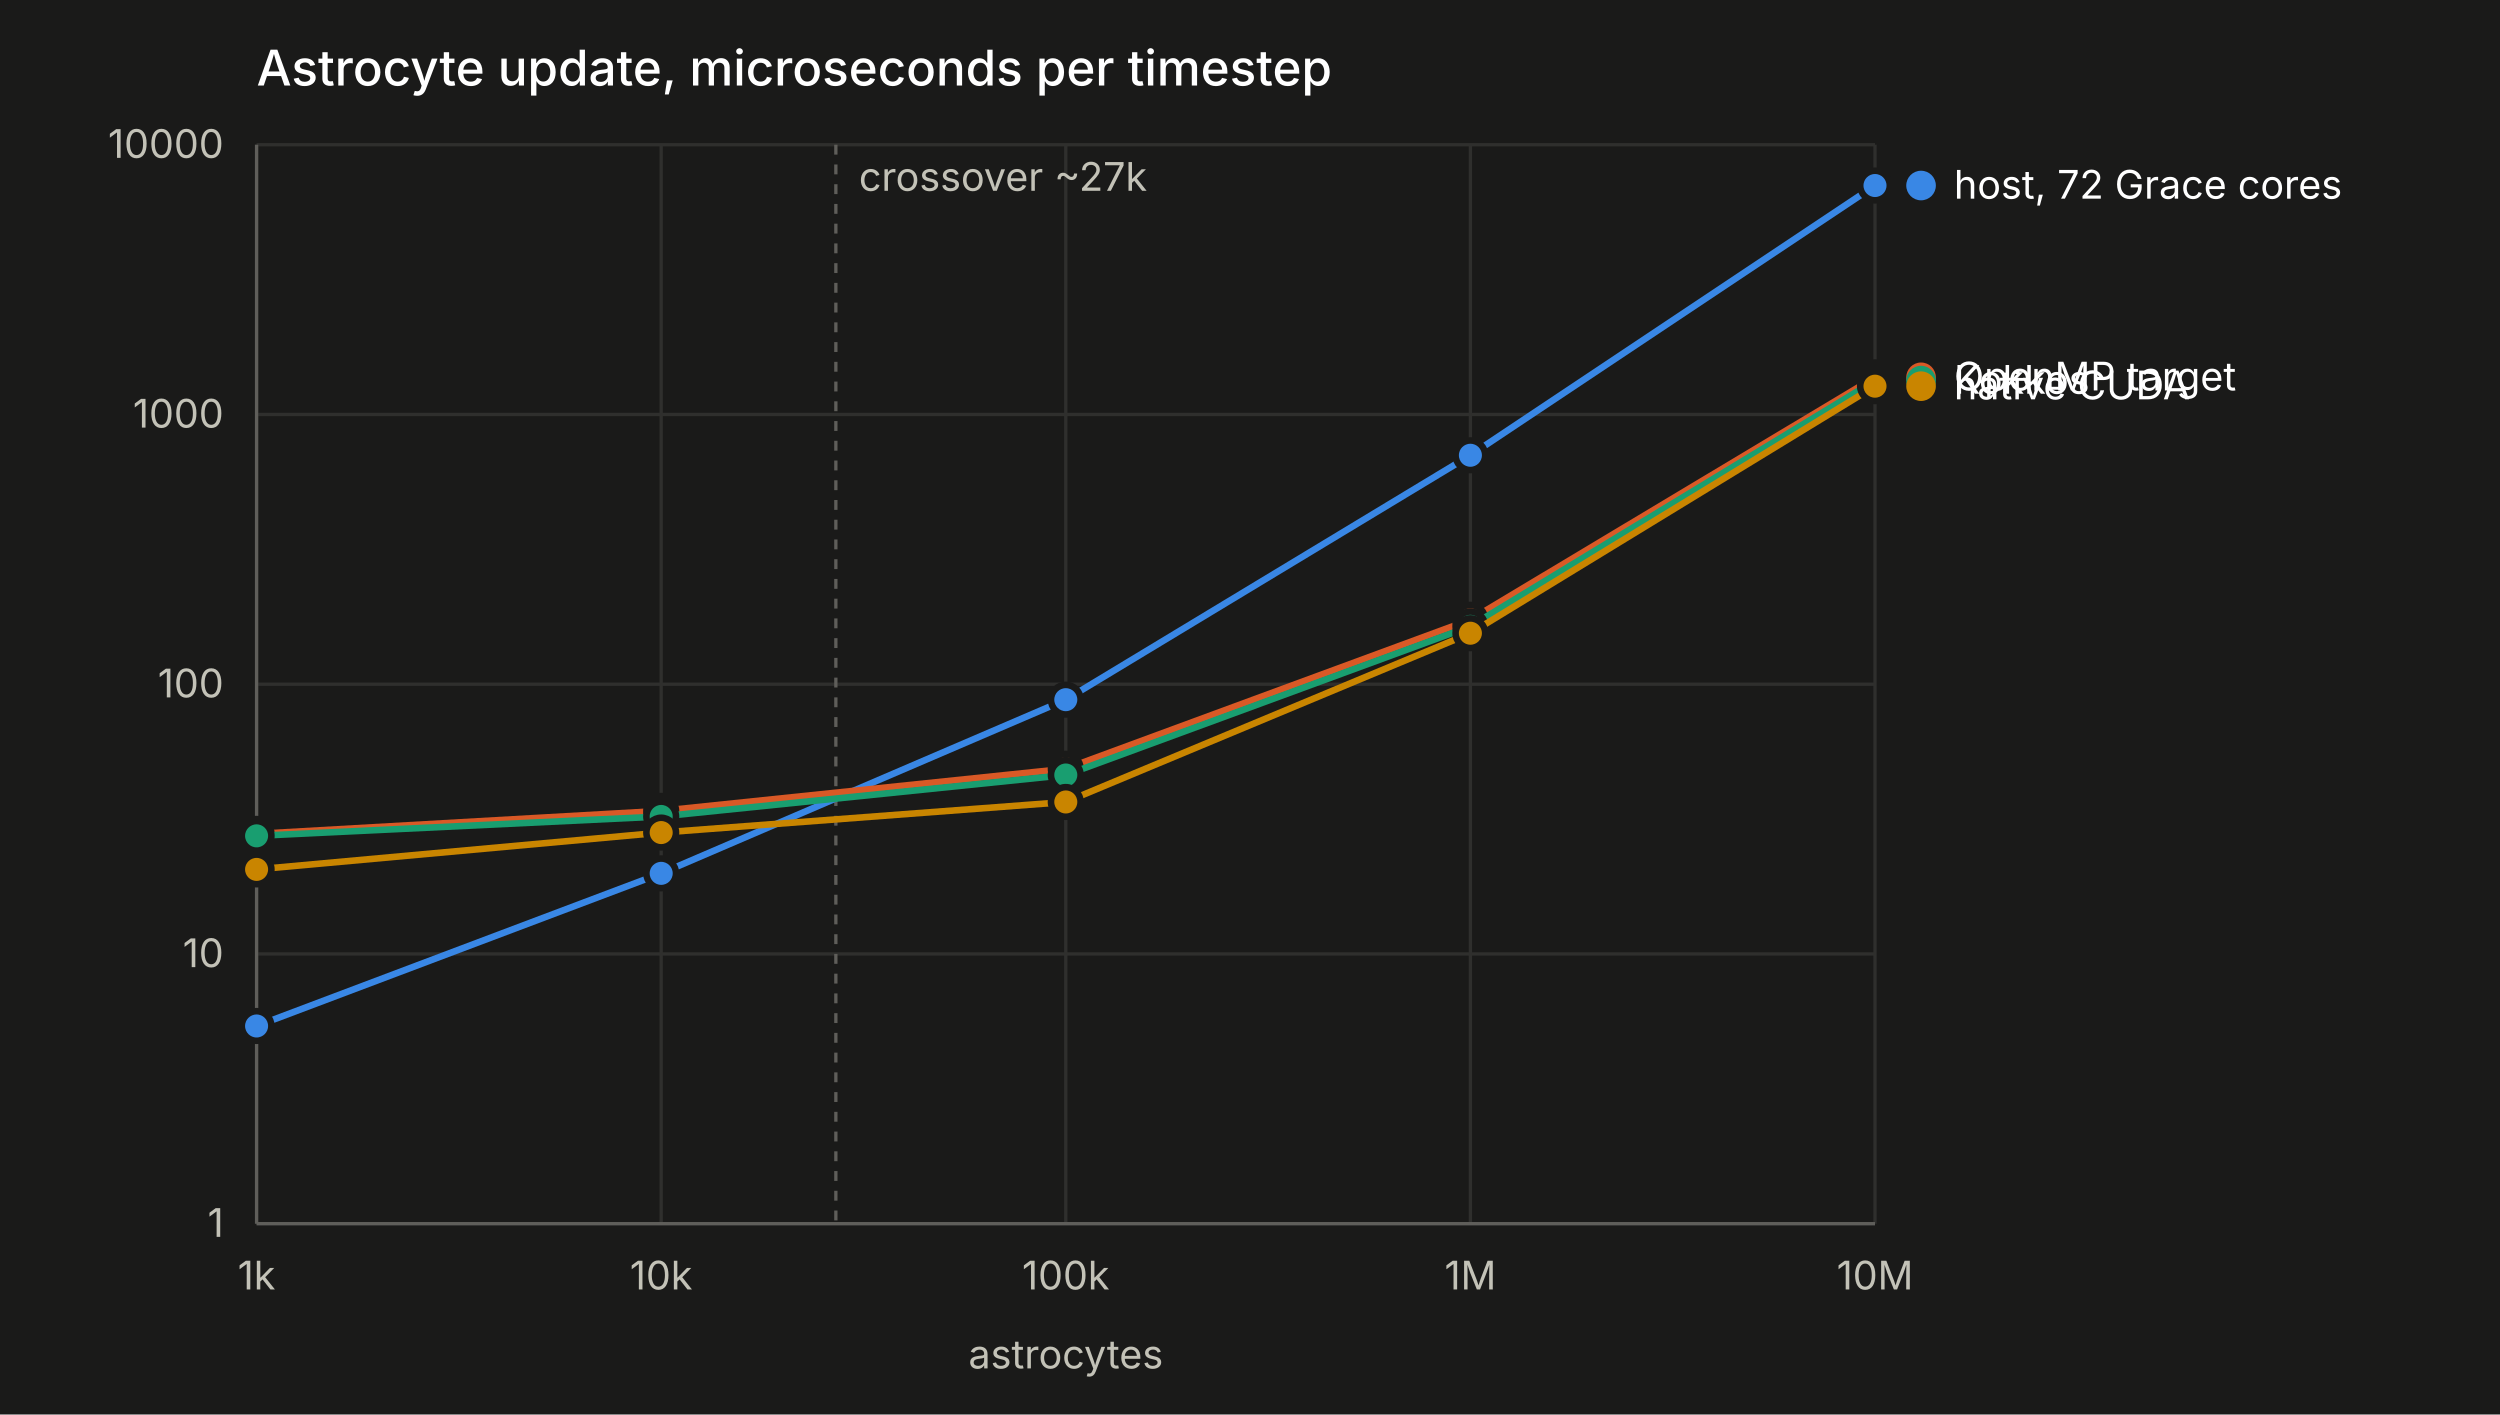
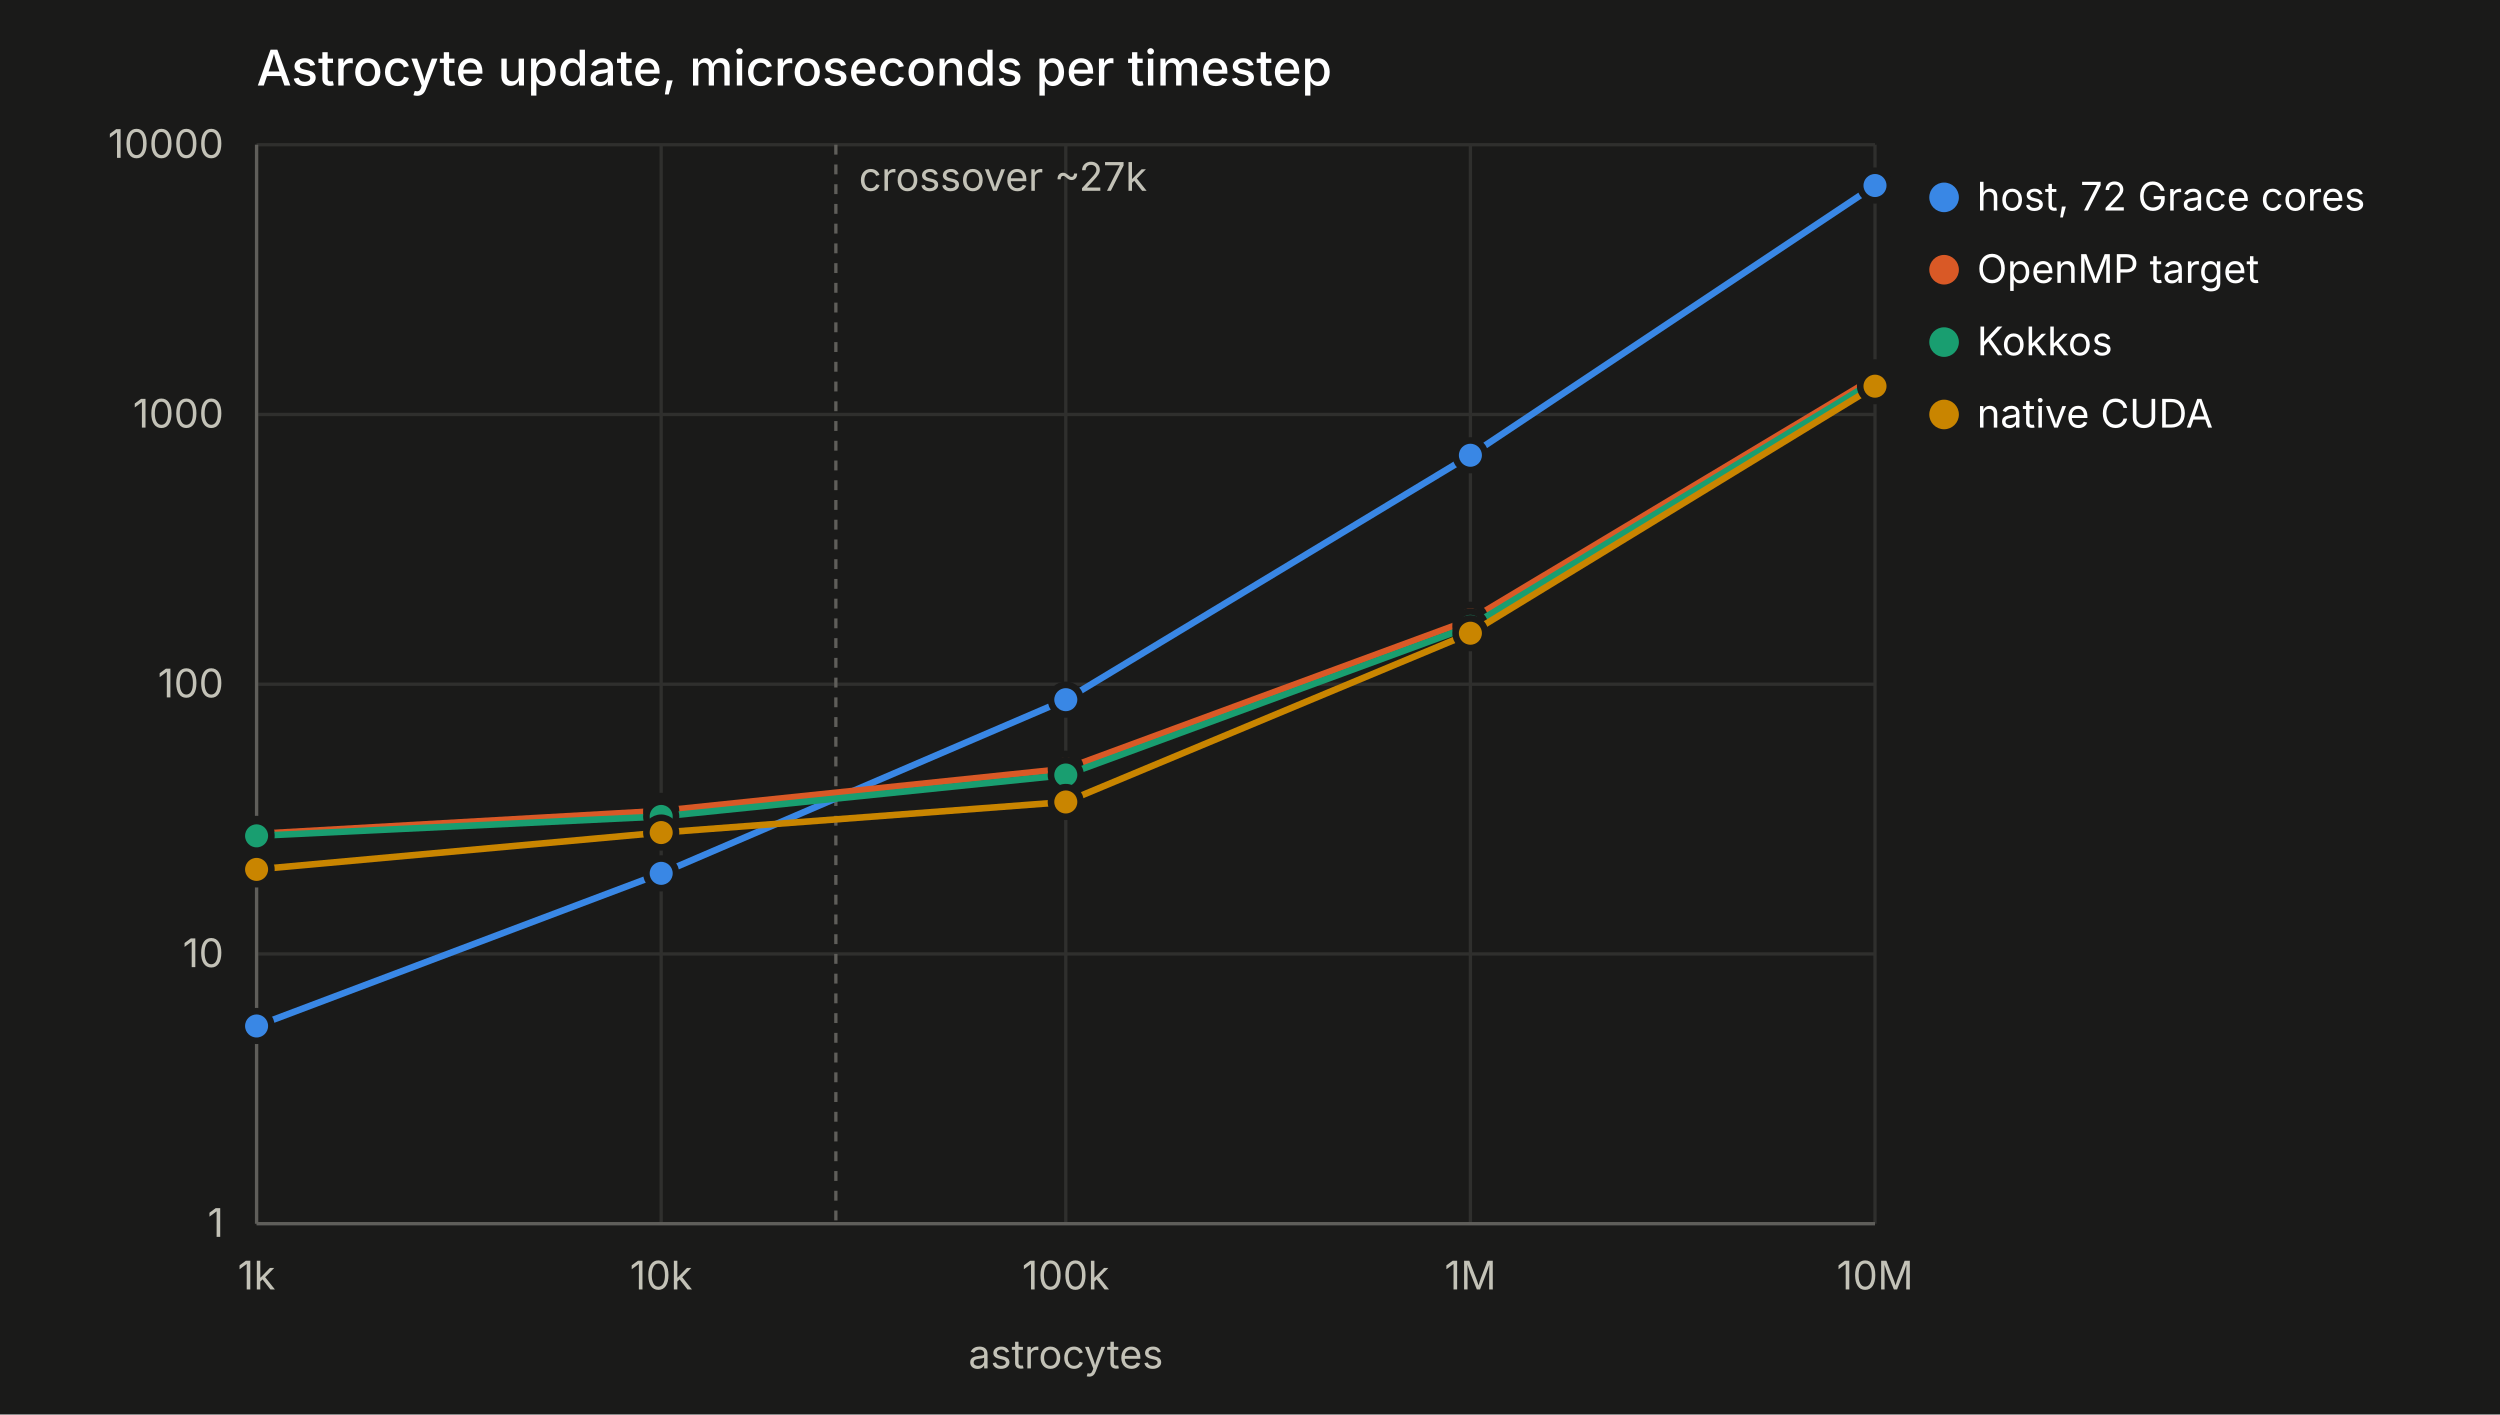
<svg xmlns="http://www.w3.org/2000/svg" width="100%" viewBox="0 0 760 430" font-family="system-ui, -apple-system, Segoe UI, sans-serif" role="img" aria-labelledby="title desc">
  <rect width="760" height="430" fill="#1a1a19" />
  <line x1="78.0" y1="44" x2="78.0" y2="372" stroke="#2f2f2d" stroke-width="1" />
  <text x="78.0" y="392" fill="#c3c2b7" font-size="12" text-anchor="middle">1k</text>
  <line x1="201.0" y1="44" x2="201.0" y2="372" stroke="#2f2f2d" stroke-width="1" />
  <text x="201.0" y="392" fill="#c3c2b7" font-size="12" text-anchor="middle">10k</text>
  <line x1="324.0" y1="44" x2="324.0" y2="372" stroke="#2f2f2d" stroke-width="1" />
  <text x="324.0" y="392" fill="#c3c2b7" font-size="12" text-anchor="middle">100k</text>
  <line x1="447.0" y1="44" x2="447.0" y2="372" stroke="#2f2f2d" stroke-width="1" />
  <text x="447.0" y="392" fill="#c3c2b7" font-size="12" text-anchor="middle">1M</text>
  <line x1="570.0" y1="44" x2="570.0" y2="372" stroke="#2f2f2d" stroke-width="1" />
  <text x="570.0" y="392" fill="#c3c2b7" font-size="12" text-anchor="middle">10M</text>
  <line x1="78" y1="372.0" x2="570" y2="372.0" stroke="#2f2f2d" stroke-width="1" />
  <text x="68" y="376.0" fill="#c3c2b7" font-size="12" text-anchor="end">1</text>
  <line x1="78" y1="290.0" x2="570" y2="290.0" stroke="#2f2f2d" stroke-width="1" />
  <text x="68" y="294.0" fill="#c3c2b7" font-size="12" text-anchor="end">10</text>
  <line x1="78" y1="208.0" x2="570" y2="208.0" stroke="#2f2f2d" stroke-width="1" />
  <text x="68" y="212.0" fill="#c3c2b7" font-size="12" text-anchor="end">100</text>
  <line x1="78" y1="126.0" x2="570" y2="126.0" stroke="#2f2f2d" stroke-width="1" />
  <text x="68" y="130.0" fill="#c3c2b7" font-size="12" text-anchor="end">1000</text>
  <line x1="78" y1="44.0" x2="570" y2="44.0" stroke="#2f2f2d" stroke-width="1" />
  <text x="68" y="48.0" fill="#c3c2b7" font-size="12" text-anchor="end">10000</text>
  <line x1="78" y1="372" x2="570" y2="372" stroke="#5f5e5a" stroke-width="1" />
  <line x1="78" y1="44" x2="78" y2="372" stroke="#5f5e5a" stroke-width="1" />
  <text x="78" y="26" fill="#ffffff" font-size="15" font-weight="500">Astrocyte update, microseconds per timestep</text>
  <text x="324" y="416" fill="#c3c2b7" font-size="12" text-anchor="middle">astrocytes</text>
  <line x1="254.1" y1="44" x2="254.1" y2="372" stroke="#5f5e5a" stroke-width="1" stroke-dasharray="3 3" />
  <text x="261.1" y="58" fill="#c3c2b7" font-size="12">crossover ~27k</text>
  <path d="M78.0,311.9 L201.0,265.5 L324.0,212.7 L447.0,138.4 L570.0,56.4" fill="none" stroke="#3987e5" stroke-width="2" stroke-linejoin="round" stroke-linecap="round" />
  <circle cx="78.0" cy="311.9" r="4.5" fill="#3987e5" stroke="#1a1a19" stroke-width="2" />
  <circle cx="201.0" cy="265.5" r="4.5" fill="#3987e5" stroke="#1a1a19" stroke-width="2" />
  <circle cx="324.0" cy="212.7" r="4.5" fill="#3987e5" stroke="#1a1a19" stroke-width="2" />
  <circle cx="447.0" cy="138.4" r="4.5" fill="#3987e5" stroke="#1a1a19" stroke-width="2" />
  <circle cx="570.0" cy="56.4" r="4.5" fill="#3987e5" stroke="#1a1a19" stroke-width="2" />
-   <circle cx="584" cy="56.4" r="4.5" fill="#3987e5" />
-   <text x="594" y="60.4" fill="#ffffff" font-size="12">host, 72 Grace cores</text>
  <path d="M78.0,253.5 L201.0,246.5 L324.0,233.7 L447.0,188.4 L570.0,114.7" fill="none" stroke="#d95926" stroke-width="2" stroke-linejoin="round" stroke-linecap="round" />
  <circle cx="78.0" cy="253.5" r="4.5" fill="#d95926" stroke="#1a1a19" stroke-width="2" />
  <circle cx="201.0" cy="246.5" r="4.5" fill="#d95926" stroke="#1a1a19" stroke-width="2" />
  <circle cx="324.0" cy="233.7" r="4.5" fill="#d95926" stroke="#1a1a19" stroke-width="2" />
  <circle cx="447.0" cy="188.4" r="4.5" fill="#d95926" stroke="#1a1a19" stroke-width="2" />
  <circle cx="570.0" cy="114.7" r="4.5" fill="#d95926" stroke="#1a1a19" stroke-width="2" />
-   <circle cx="584" cy="114.7" r="4.5" fill="#d95926" />
-   <text x="594" y="118.7" fill="#ffffff" font-size="12">OpenMP target</text>
  <path d="M78.0,254.1 L201.0,248.2 L324.0,235.6 L447.0,190.4 L570.0,115.7" fill="none" stroke="#199e70" stroke-width="2" stroke-linejoin="round" stroke-linecap="round" />
  <circle cx="78.0" cy="254.1" r="4.5" fill="#199e70" stroke="#1a1a19" stroke-width="2" />
  <circle cx="201.0" cy="248.2" r="4.5" fill="#199e70" stroke="#1a1a19" stroke-width="2" />
  <circle cx="324.0" cy="235.6" r="4.5" fill="#199e70" stroke="#1a1a19" stroke-width="2" />
  <circle cx="447.0" cy="190.4" r="4.5" fill="#199e70" stroke="#1a1a19" stroke-width="2" />
  <circle cx="570.0" cy="115.7" r="4.5" fill="#199e70" stroke="#1a1a19" stroke-width="2" />
-   <circle cx="584" cy="115.7" r="4.5" fill="#199e70" />
-   <text x="594" y="119.7" fill="#ffffff" font-size="12">Kokkos</text>
  <path d="M78.0,264.3 L201.0,253.1 L324.0,243.8 L447.0,192.5 L570.0,117.4" fill="none" stroke="#c98500" stroke-width="2" stroke-linejoin="round" stroke-linecap="round" />
  <circle cx="78.0" cy="264.3" r="4.5" fill="#c98500" stroke="#1a1a19" stroke-width="2" />
  <circle cx="201.0" cy="253.1" r="4.5" fill="#c98500" stroke="#1a1a19" stroke-width="2" />
  <circle cx="324.0" cy="243.8" r="4.5" fill="#c98500" stroke="#1a1a19" stroke-width="2" />
  <circle cx="447.0" cy="192.5" r="4.5" fill="#c98500" stroke="#1a1a19" stroke-width="2" />
  <circle cx="570.0" cy="117.4" r="4.5" fill="#c98500" stroke="#1a1a19" stroke-width="2" />
-   <circle cx="584" cy="117.4" r="4.5" fill="#c98500" />
-   <text x="594" y="121.4" fill="#ffffff" font-size="12">native CUDA</text>
+   <circle cx="591" cy="60" r="4.5" fill="#3987e5" />
+   <text x="601" y="64" fill="#ffffff" font-size="12">host, 72 Grace cores</text>
+   <circle cx="591" cy="82" r="4.5" fill="#d95926" />
+   <text x="601" y="86" fill="#ffffff" font-size="12">OpenMP target</text>
+   <circle cx="591" cy="104" r="4.5" fill="#199e70" />
+   <text x="601" y="108" fill="#ffffff" font-size="12">Kokkos</text>
+   <circle cx="591" cy="126" r="4.5" fill="#c98500" />
+   <text x="601" y="130" fill="#ffffff" font-size="12">native CUDA</text>
</svg>
